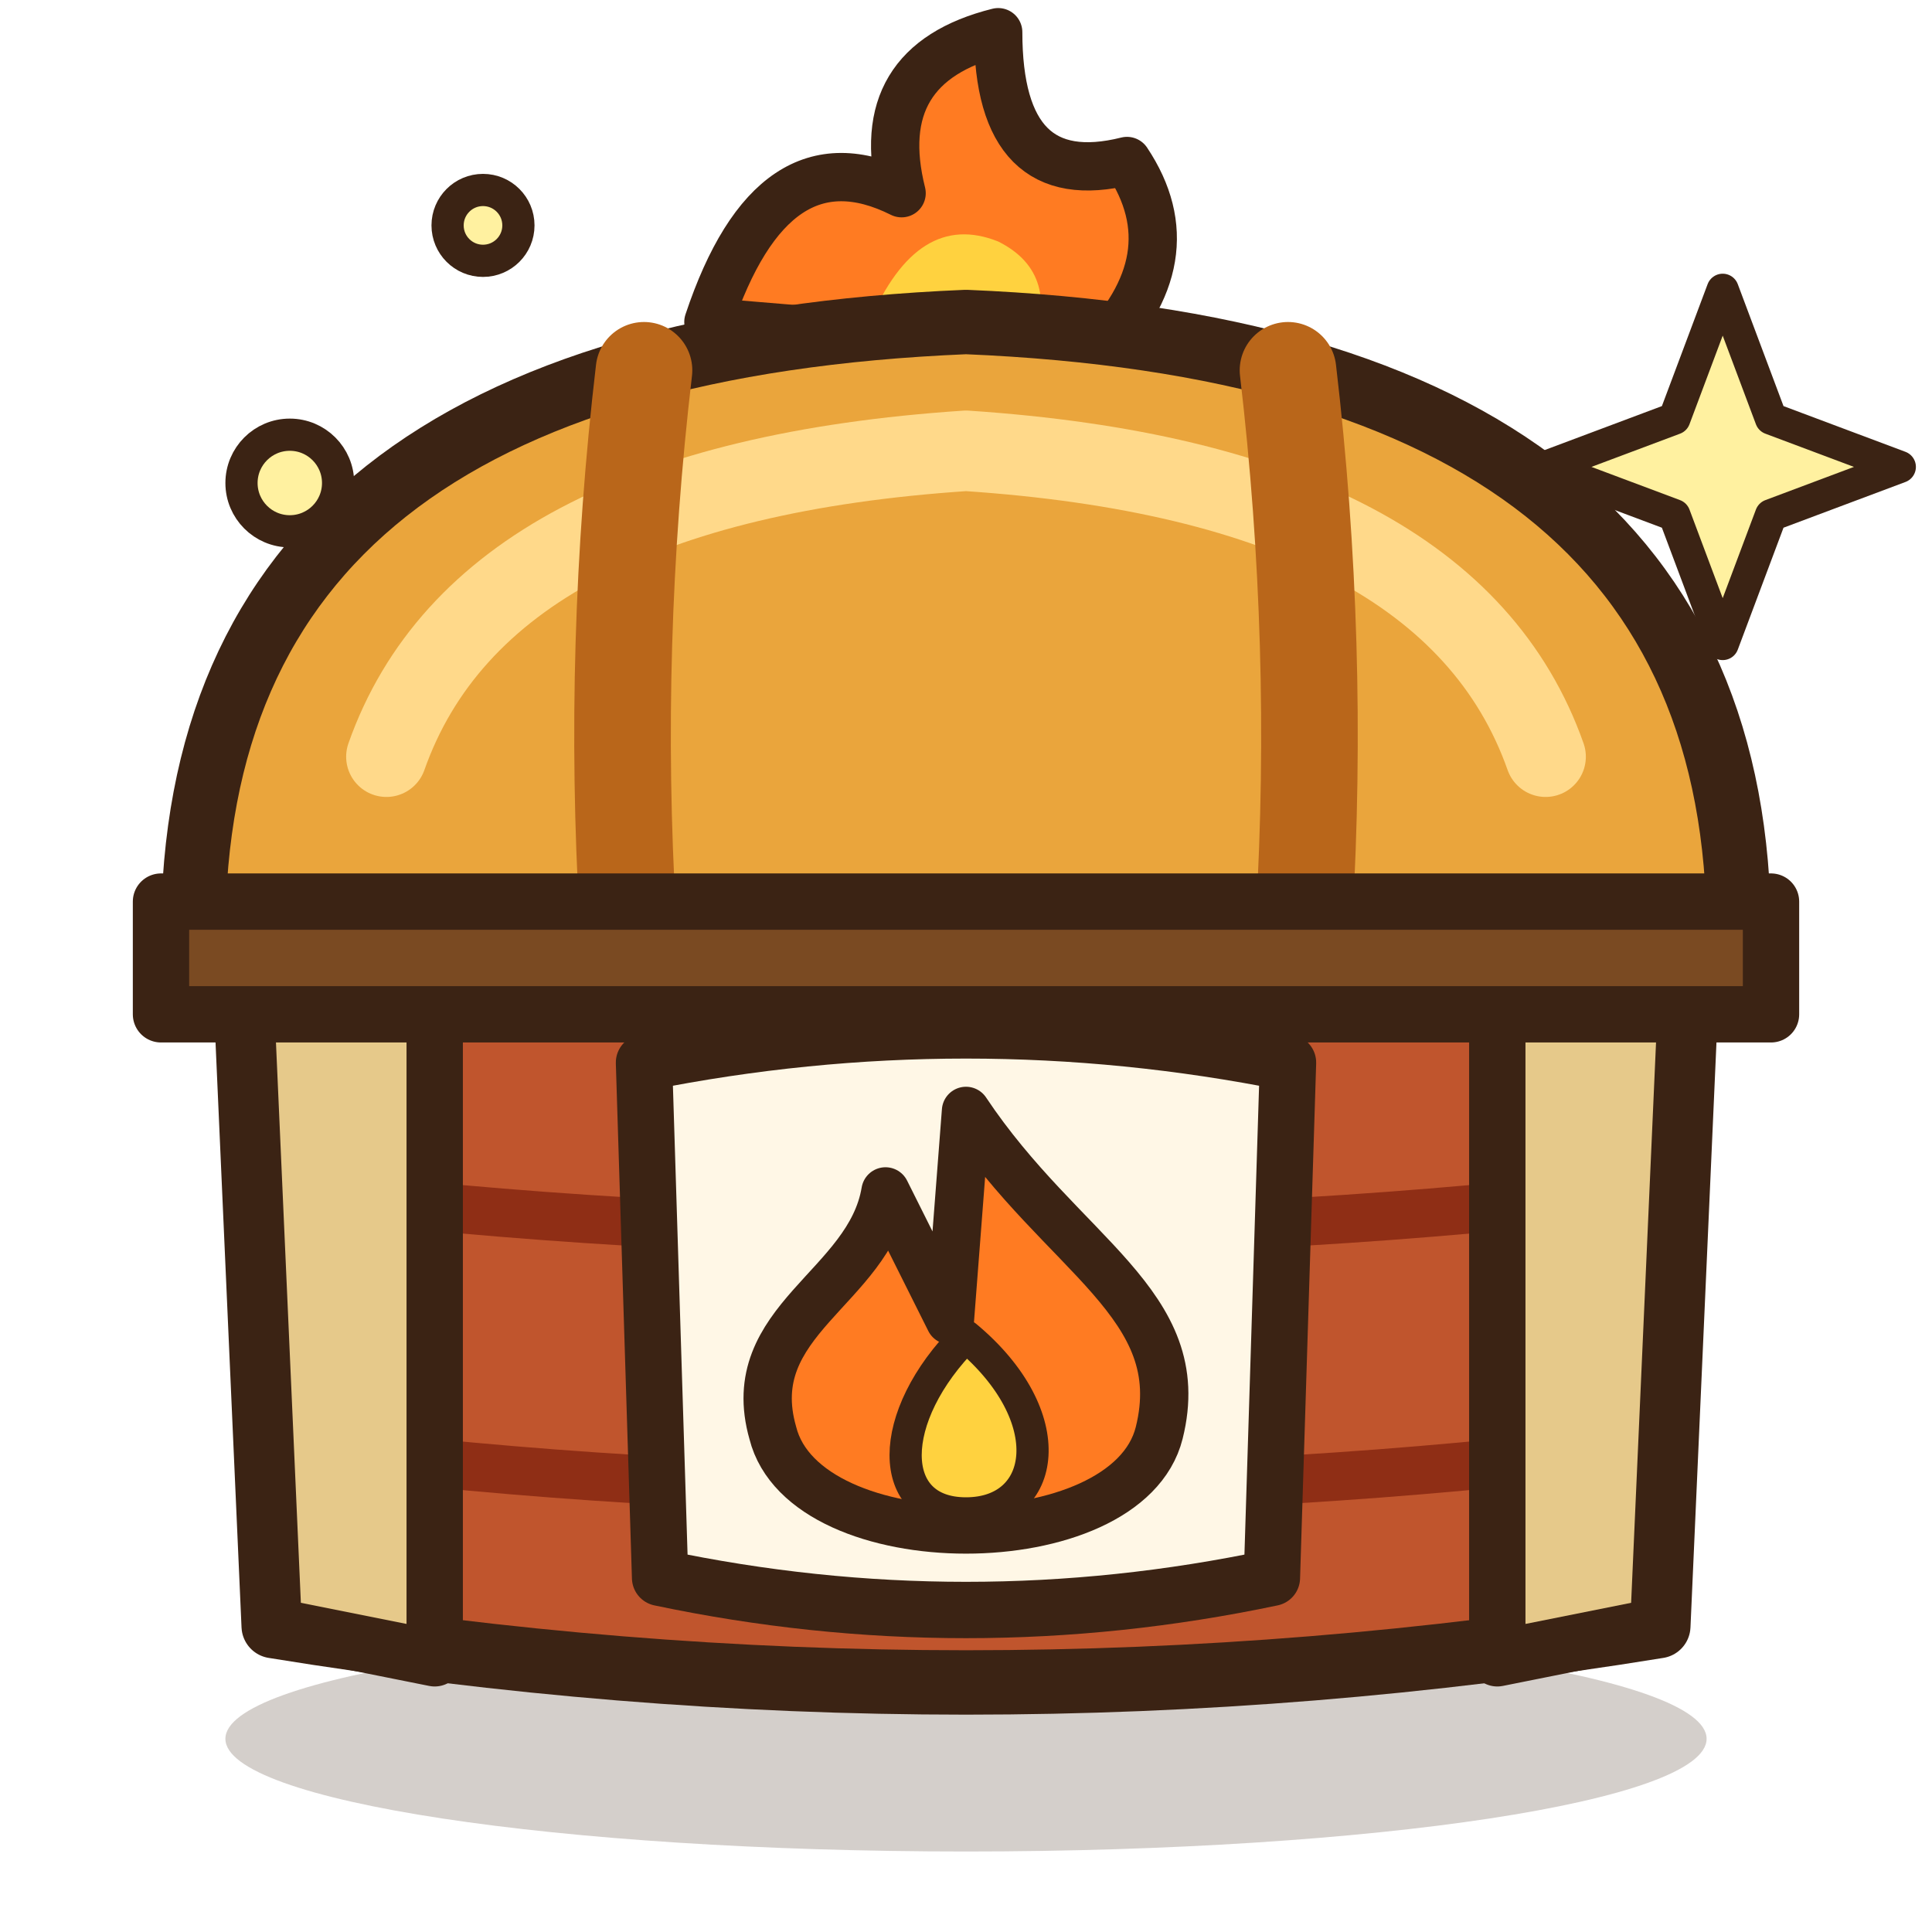
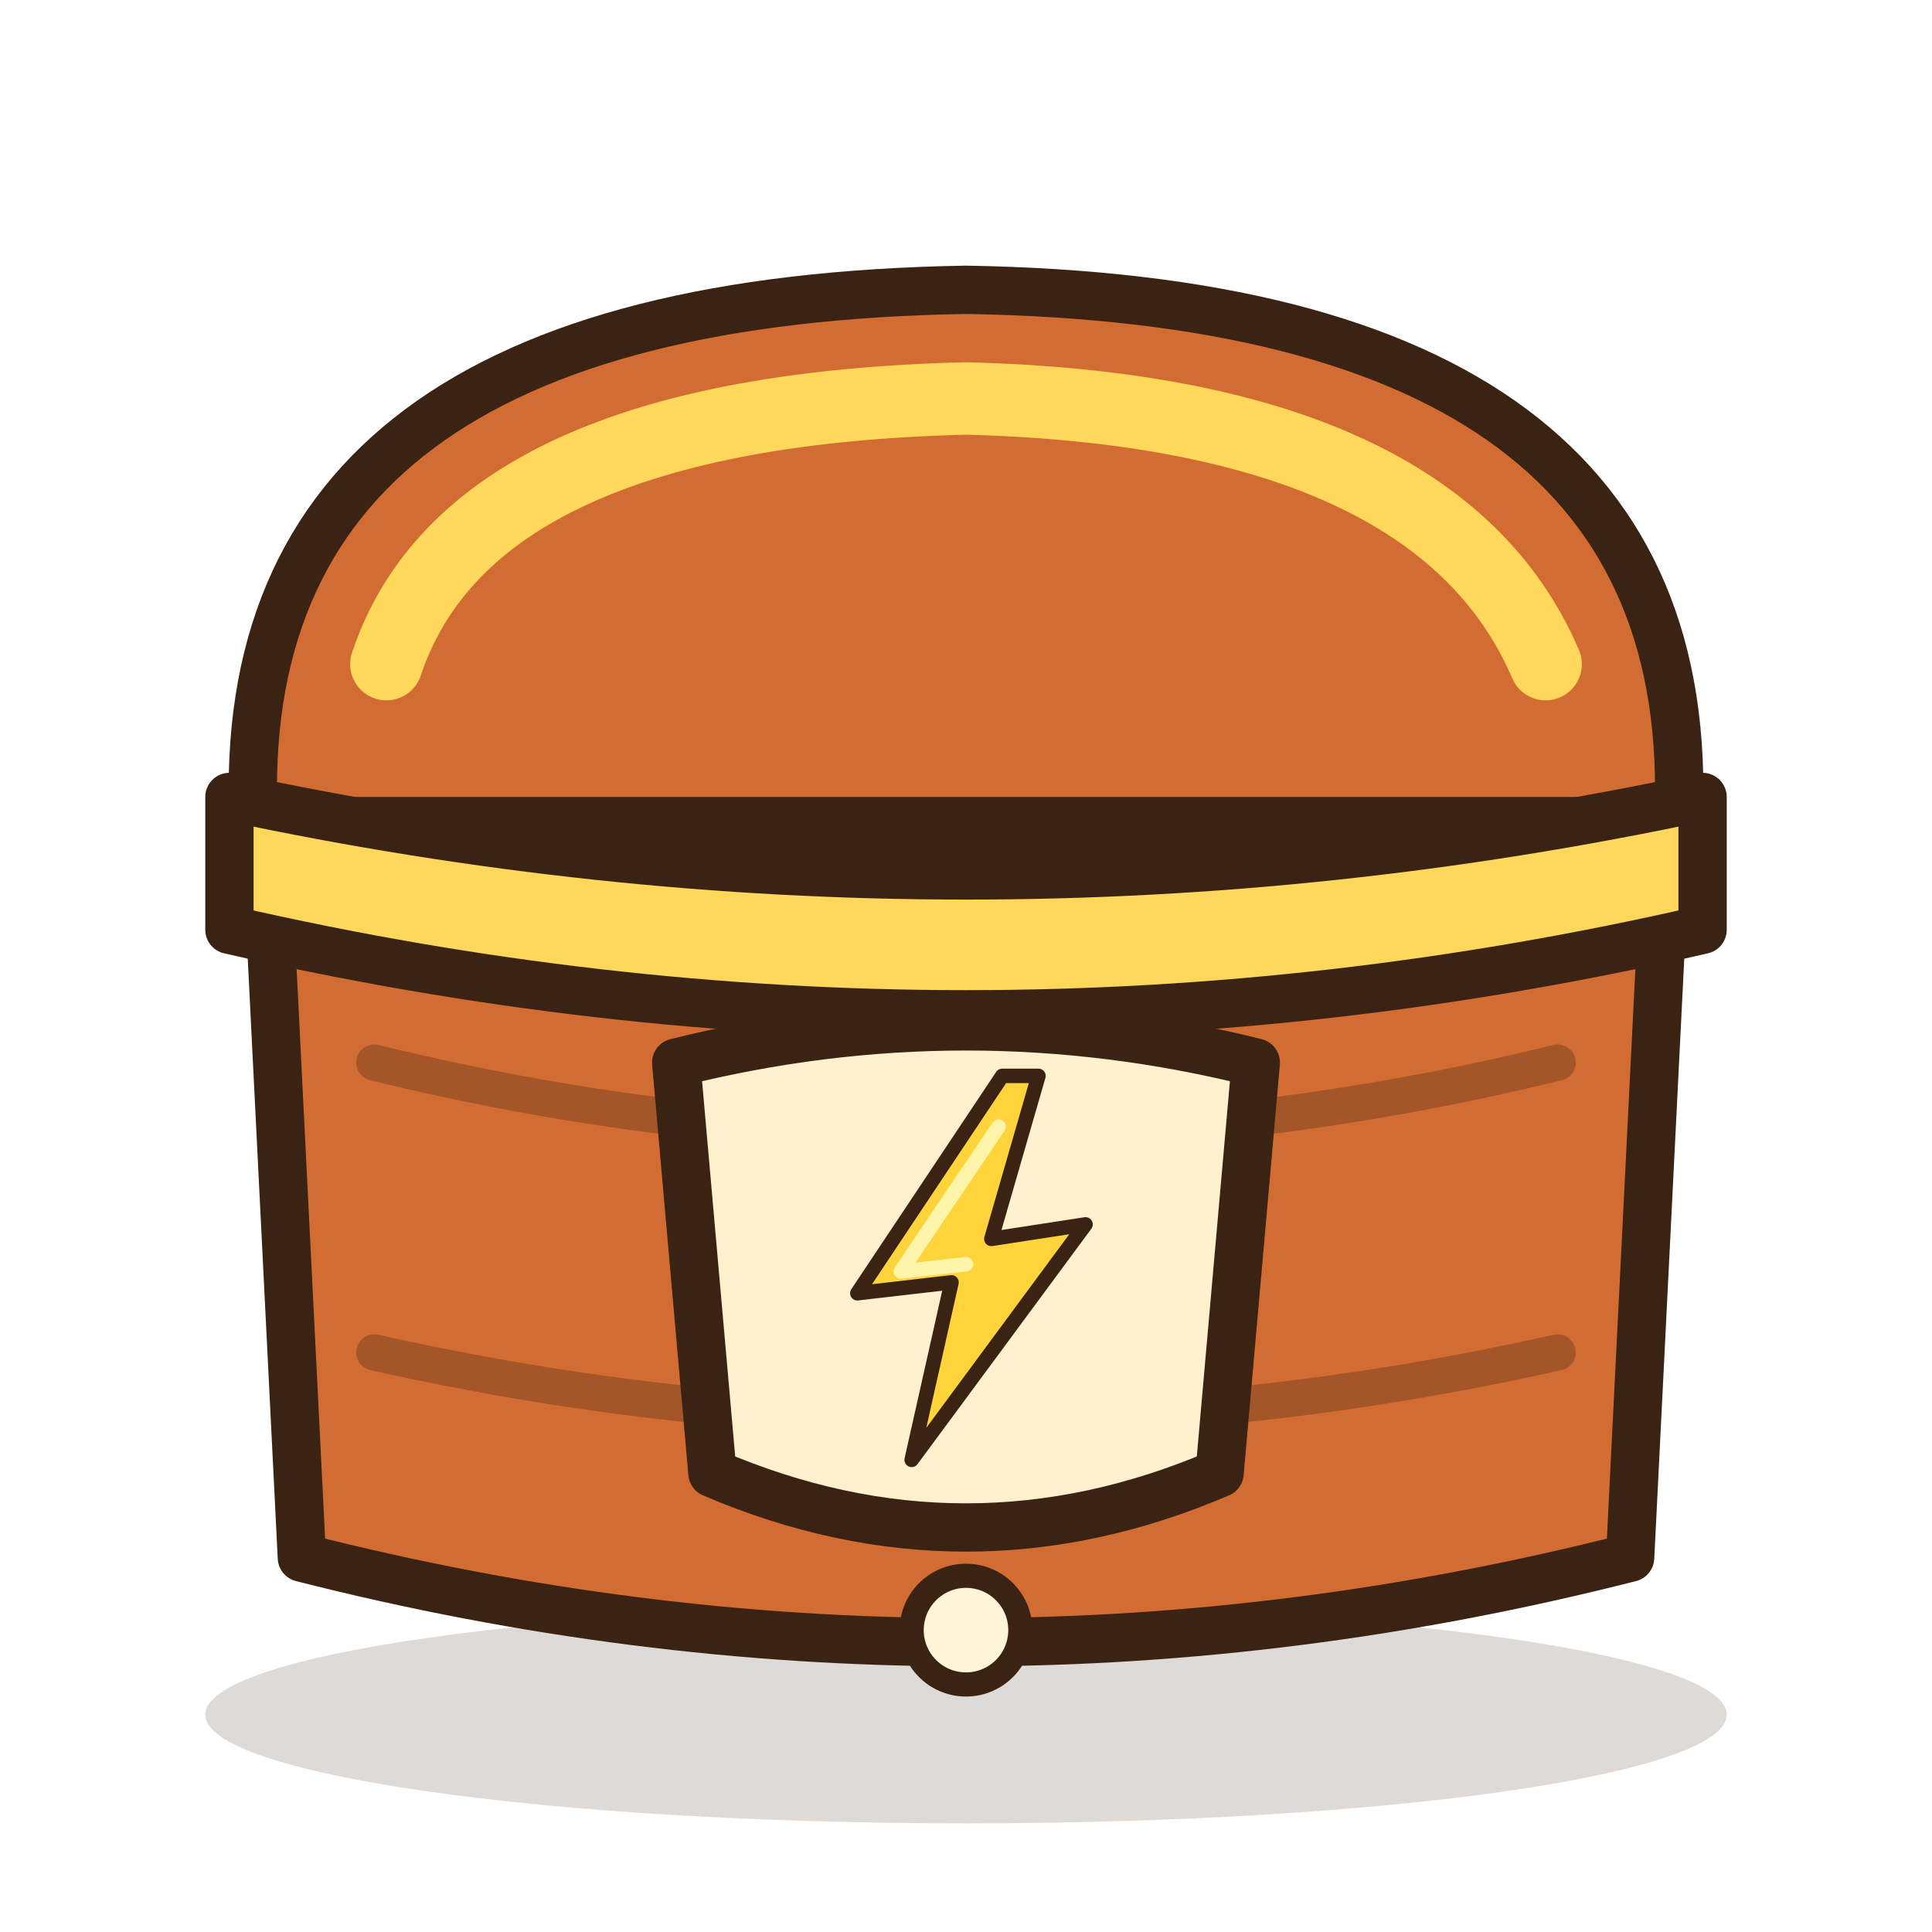
- <svg xmlns="http://www.w3.org/2000/svg" width="120" height="120" viewBox="0 0 120 120">
-   <ellipse cx="60" cy="108" rx="46" ry="7" fill="#3b2314" opacity=".22" />
+ <svg xmlns="http://www.w3.org/2000/svg" width="160" height="160" viewBox="0 0 160 160">
  <g stroke="#3b2314" stroke-width="4" stroke-linejoin="round" stroke-linecap="round">
-     <path d="M44 20Q48 8 56 12Q54 4 62 2Q62 12 70 10Q74 16 68 22Z" fill="#ff7b22" stroke-width="3" />
-     <path d="M54 20Q57 13 62 15Q66 17 64 22Z" fill="#ffd23f" stroke="none" />
-     <path d="M15 56L105 56L103 101Q60 108 17 101Z" fill="#c0552d" />
-     <path d="M18 74Q60 79 102 74M19 90Q60 95 101 90" fill="none" stroke="#8f2e15" stroke-width="3" />
-     <path d="M15 56L27 56L27 103L17 101ZM93 56L105 56L103 101L93 103Z" fill="#e6c98a" stroke-width="3.5" />
-     <path d="M12 58Q12 22 60 20Q108 22 108 58Z" fill="#eaa53c" />
-     <path d="M24 47Q30 30 60 28Q90 30 96 47" fill="none" stroke="#ffd98a" stroke-width="5" />
-     <path d="M40 23Q38 40 39 57M80 23Q82 40 81 57" fill="none" stroke="#b9661a" stroke-width="6" />
-     <path d="M10 56L110 56L110 63L10 63Z" fill="#7a4a22" stroke-width="3.5" />
-     <path d="M40 66Q60 62 80 66L79 98Q60 102 41 98Z" fill="#fff7e6" stroke-width="3.5" />
-     <path d="M60 69C66 78 74 81 72 89C70 97 50 97 48 89C46 82 54 80 55 74L59 82Z" fill="#ff7b22" stroke-width="3" />
-     <path d="M60 83C66 88 65 94 60 94C55 94 55 88 60 83Z" fill="#ffd23f" stroke-width="2" />
-   </g>
-   <g fill="#fff1a0" stroke="#3b2314" stroke-width="2" stroke-linejoin="round">
-     <path d="M104 26l3 -8l3 8l8 3l-8 3l-3 8l-3 -8l-8 -3z" />
-     <circle cx="18" cy="30" r="3" />
-     <circle cx="30" cy="14" r="2.2" />
+     <ellipse cx="80" cy="142" rx="63" ry="9" fill="#3b2314" opacity=".17" stroke="none" />
+     <path d="M22 69 L138 69 L135 129 Q80 143 25 129 Z" fill="#d36c32" />
+     <path d="M21 68 Q19 25 80 24 Q141 25 139 68 Z" fill="#d36c32" />
+     <path d="M32 55 Q39 34 80 33 Q119 34 128 55" fill="none" stroke="#ffd75b" stroke-width="6" />
+     <path d="M31 88 Q80 100 129 88 M31 112 Q80 123 129 112" fill="none" stroke="#3b2314" stroke-opacity=".3" stroke-width="3" />
+     <path d="M19 66 Q80 79 141 66 L141 77 Q80 91 19 77 Z" fill="#ffd75b" />
+     <path d="M56 88 Q80 82 104 88 L101 122 Q80 131 59 122 Z" fill="#fff0ce" />
+     <g transform="translate(80 105) scale(0.3)">
+       <path d="M10 -53 L-30 7 L-4 4 L-15 53 L33 -12 L7 -8 L20 -53 Z" fill="#ffd43b" />
+       <path d="M9 -39 L-18 1 L0 -1" fill="none" stroke="#fff5aa" stroke-width="4" />
+     </g>
+     <circle cx="80.0" cy="135" r="4.5" fill="#fff5d8" stroke-width="2" />
  </g>
</svg>
